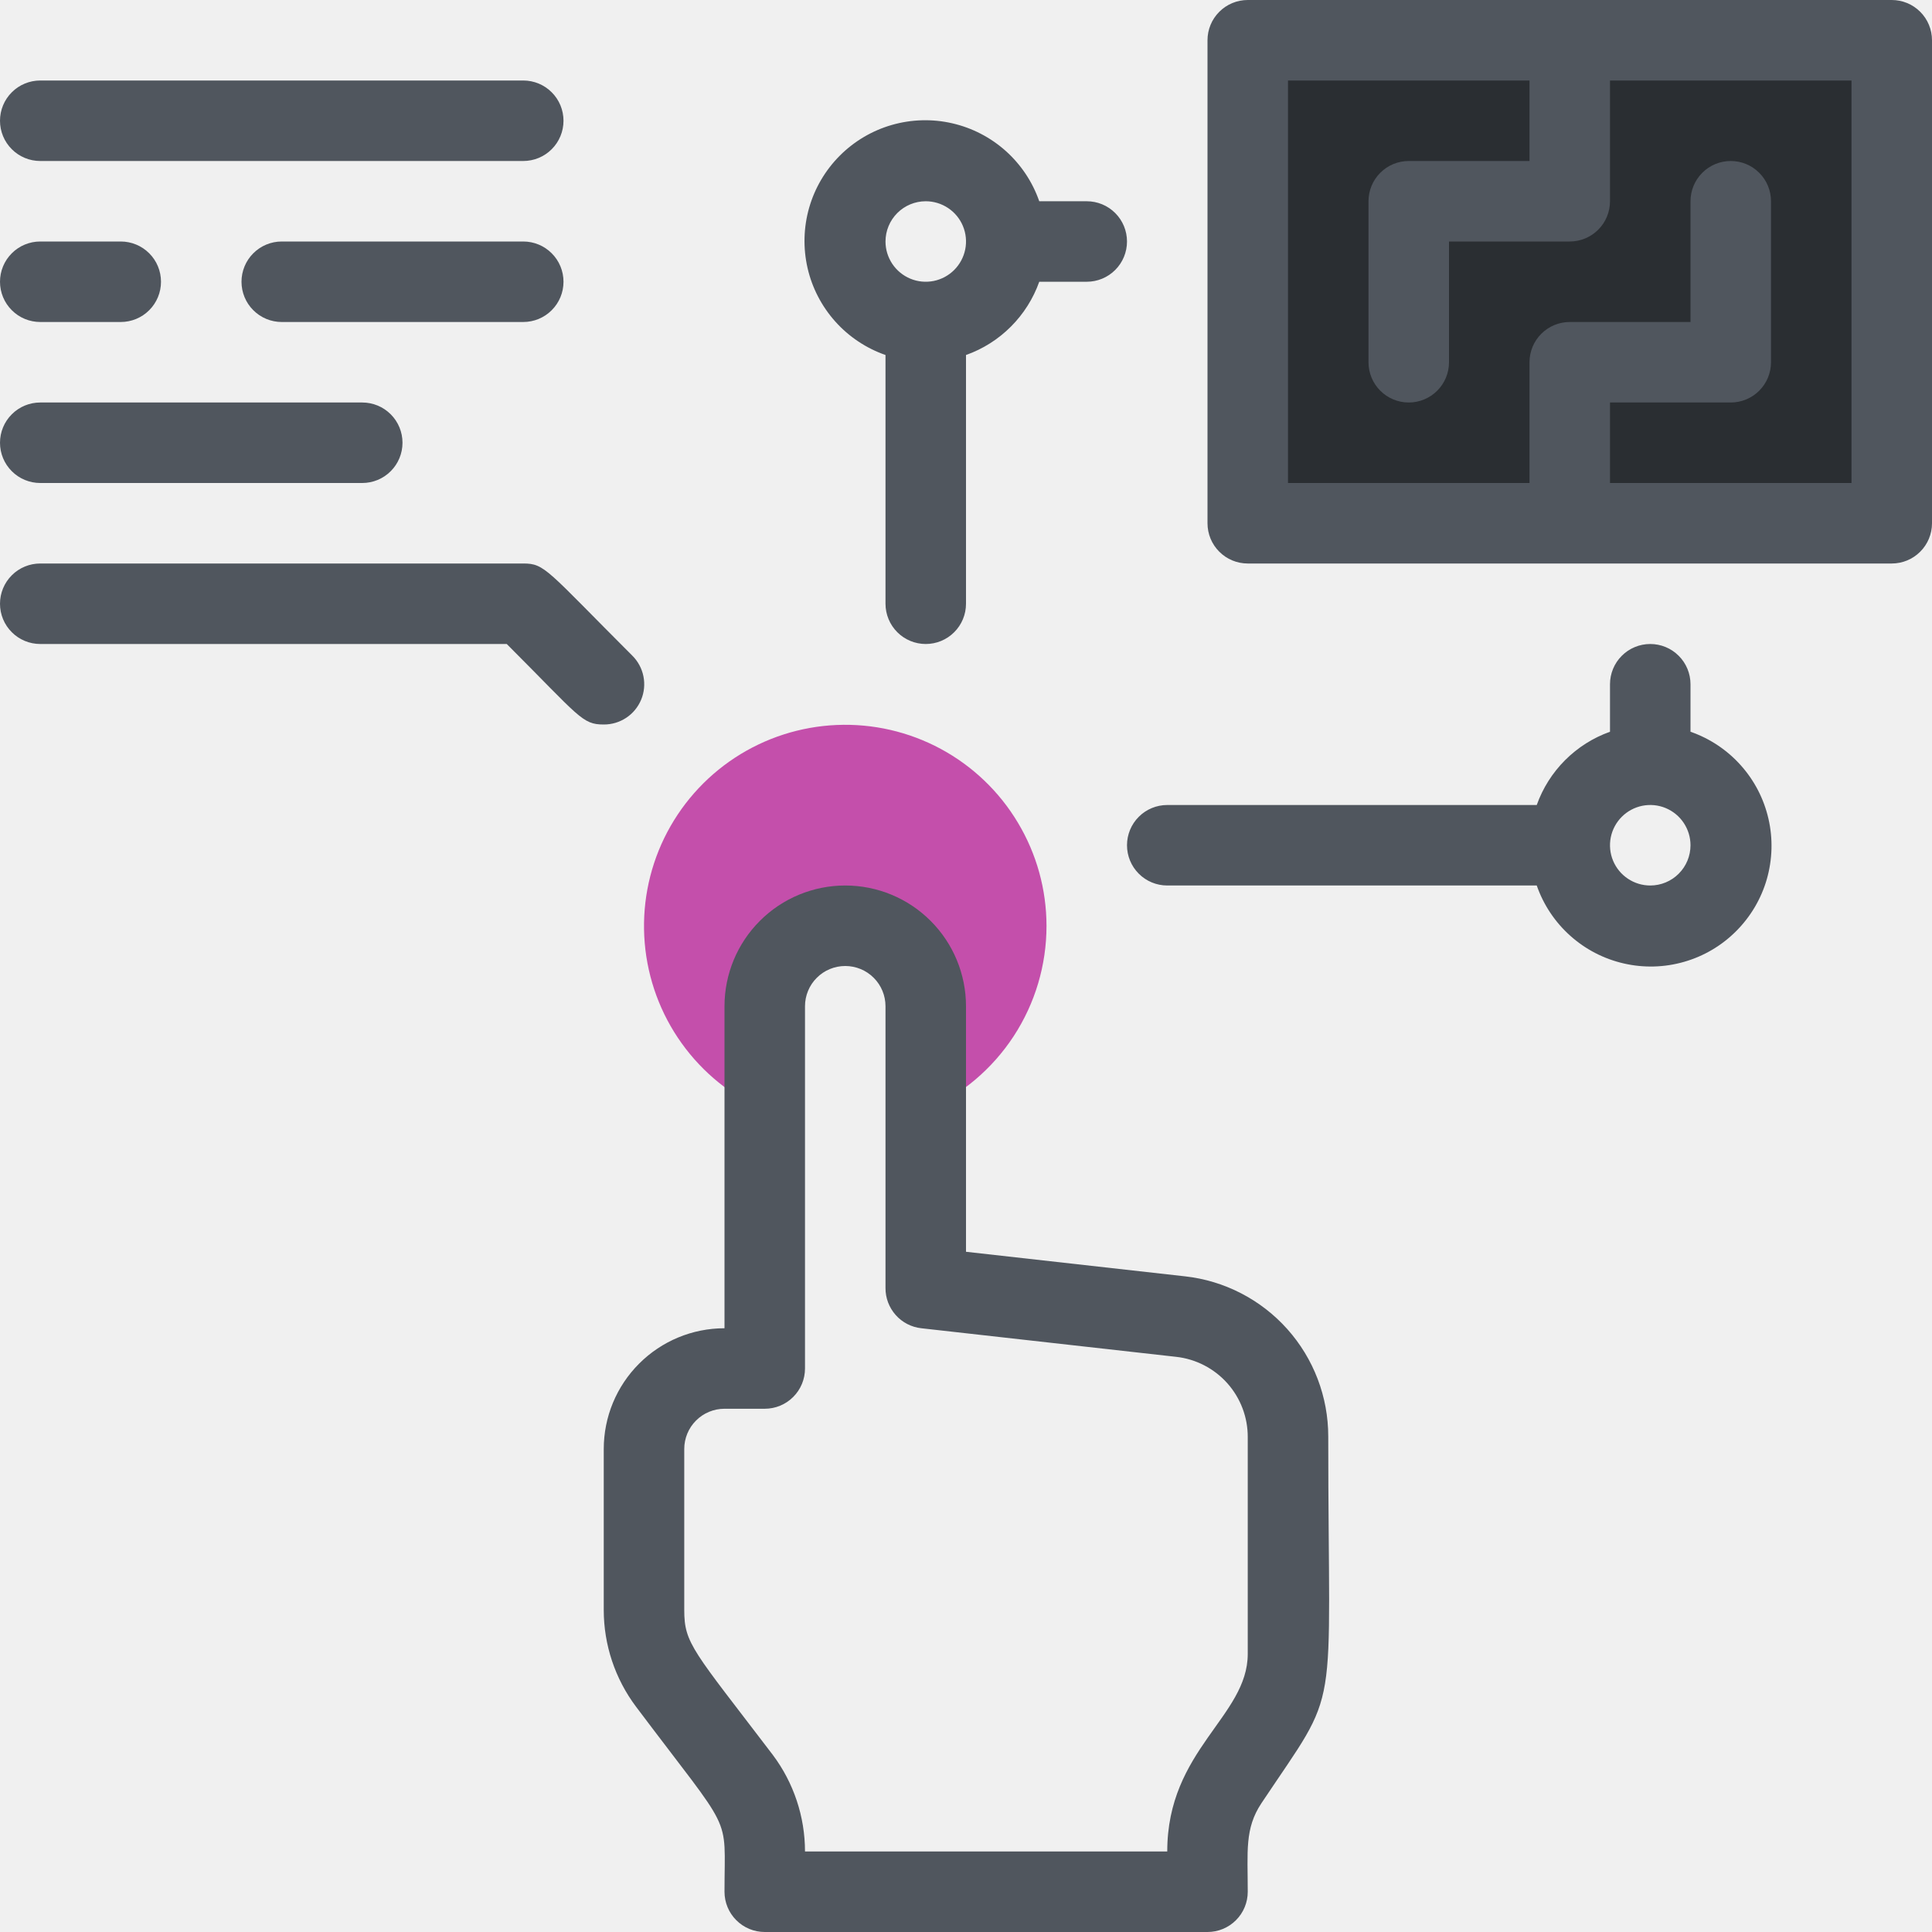
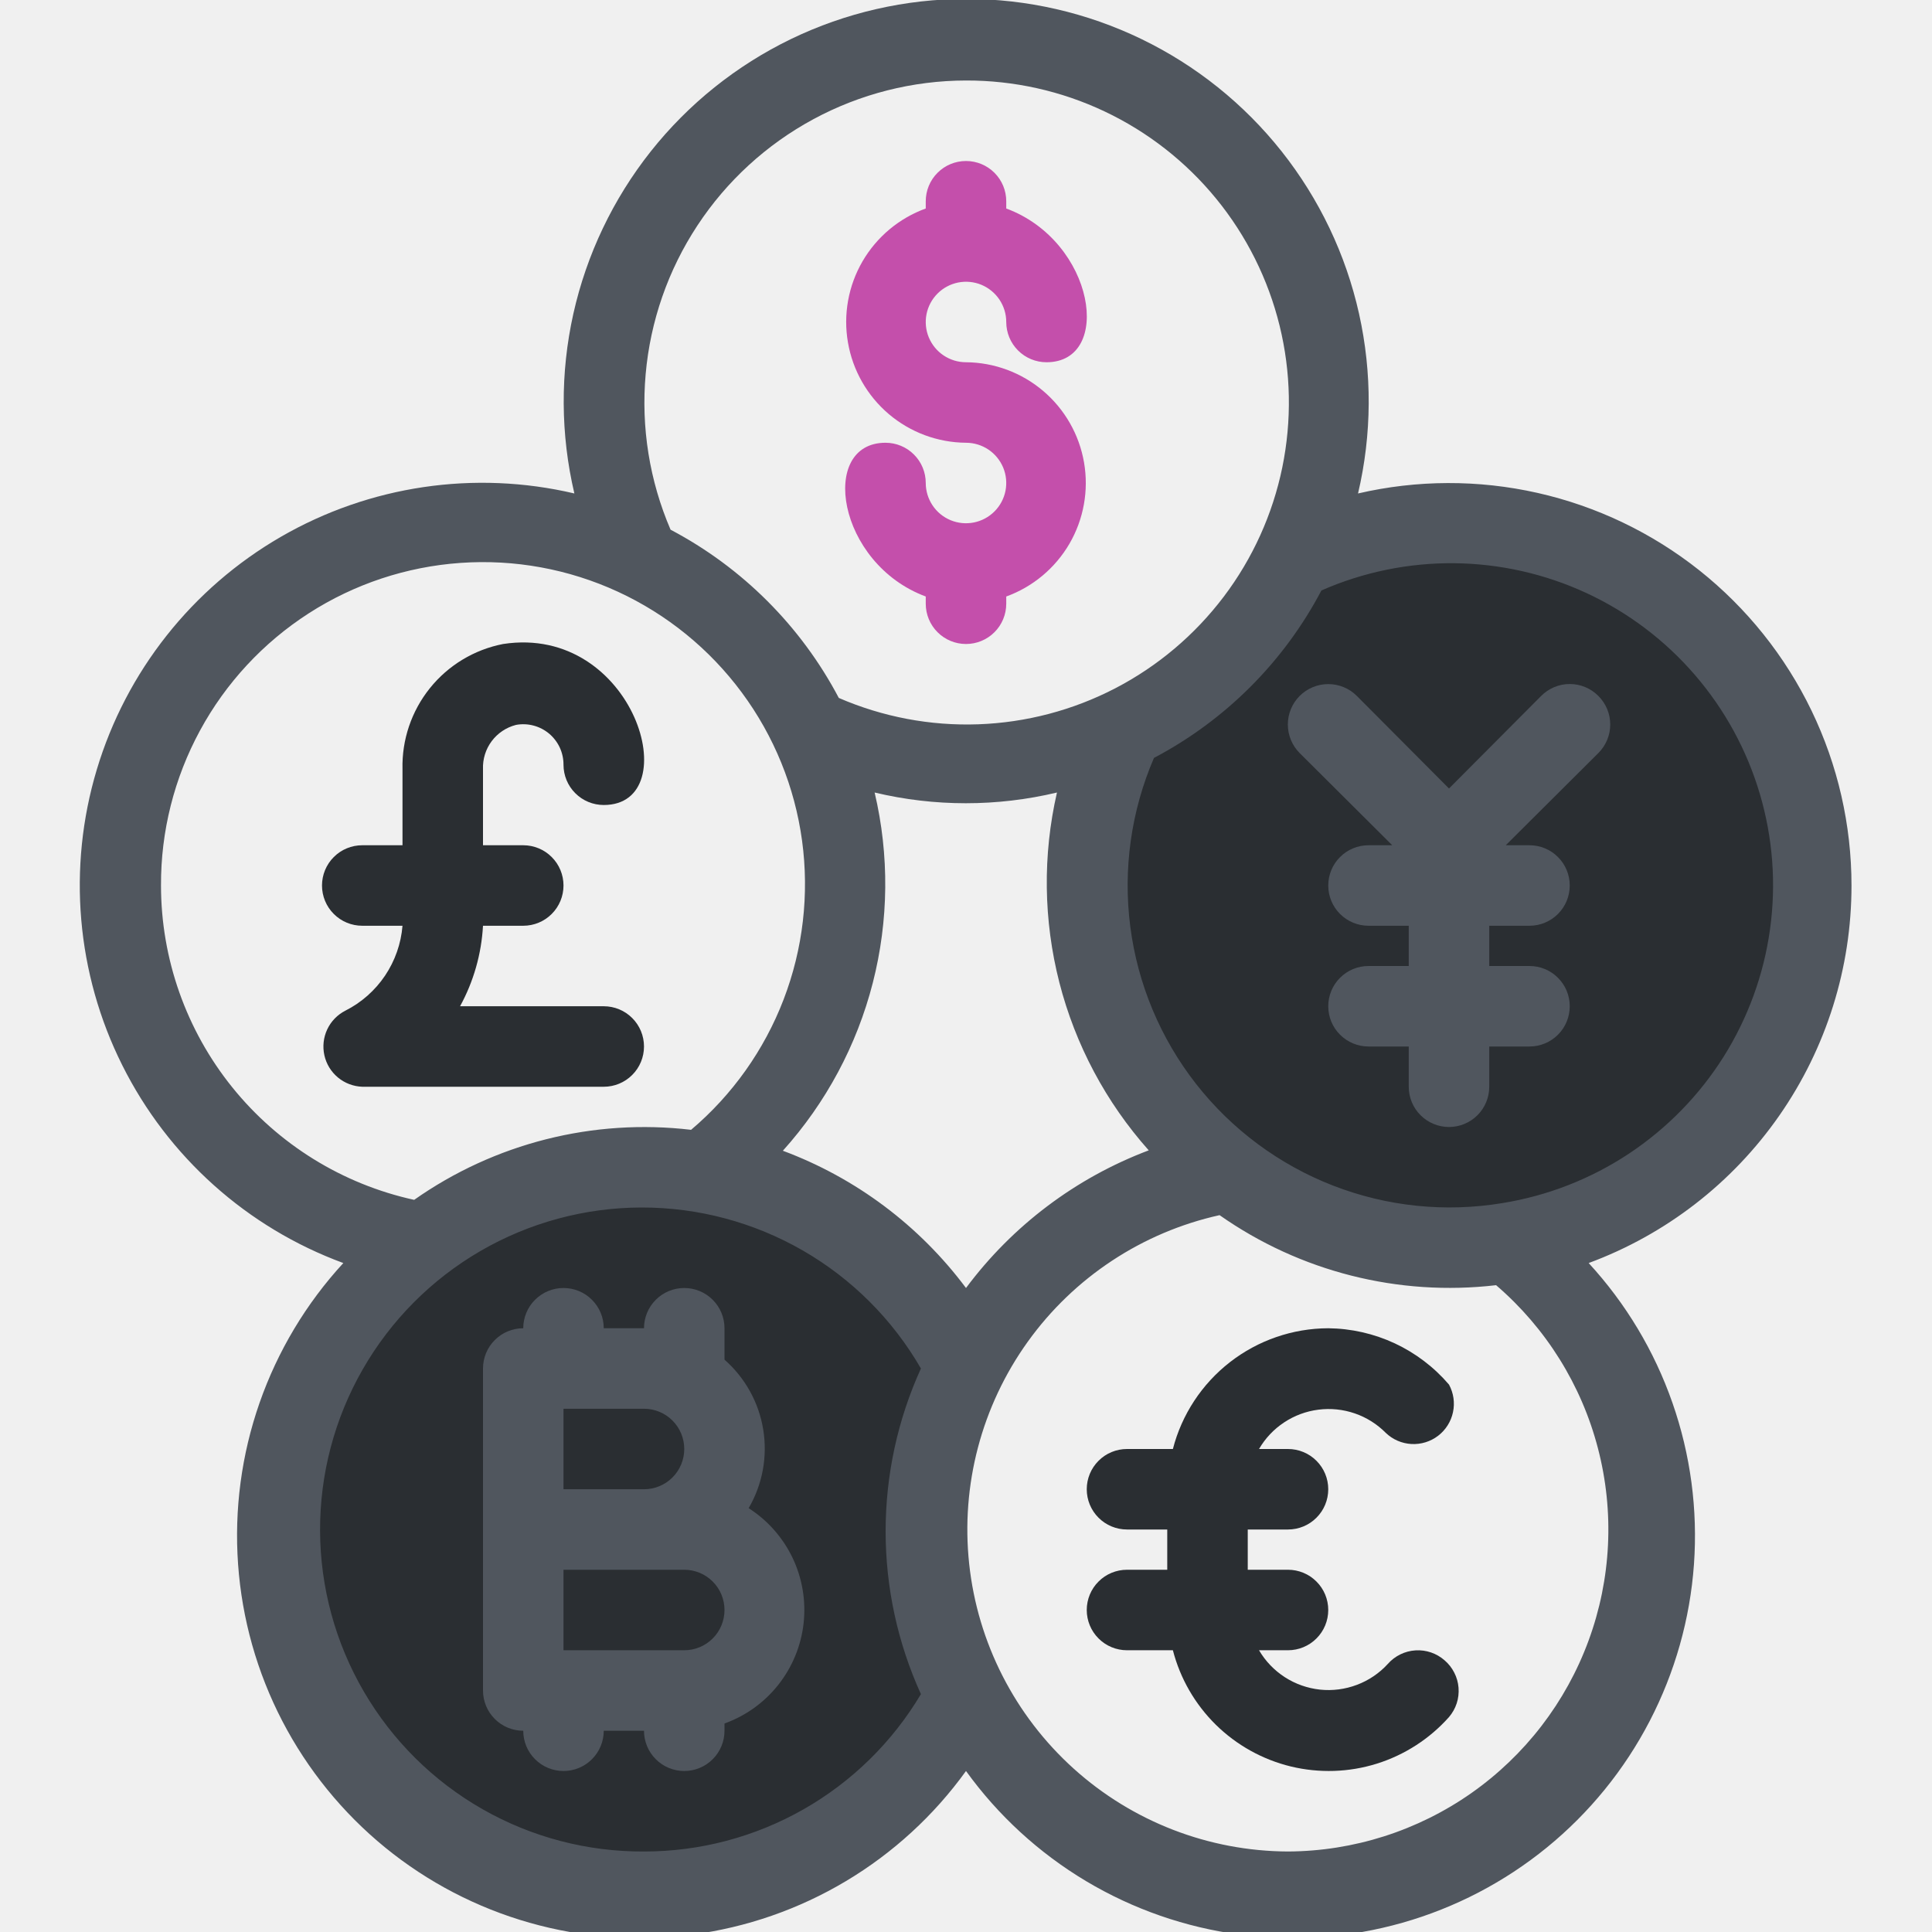
<svg xmlns="http://www.w3.org/2000/svg" width="48" height="48" viewBox="0 0 48 48" fill="none">
-   <g clip-path="url(#clip0_803_701)">
-     <path d="M47 1H31V13H47V1Z" fill="#2A2E32" />
-     <path d="M26 23C26.001 23.974 25.718 24.927 25.185 25.743C24.652 26.558 23.893 27.2 23 27.59V25C23 24.47 22.789 23.961 22.414 23.586C22.039 23.211 21.53 23 21 23C20.47 23 19.961 23.211 19.586 23.586C19.211 23.961 19 24.47 19 25V27.59C18.174 27.23 17.461 26.653 16.936 25.92C16.411 25.188 16.094 24.327 16.018 23.429C15.942 22.531 16.11 21.629 16.504 20.819C16.899 20.009 17.505 19.32 18.258 18.826C19.012 18.332 19.885 18.051 20.785 18.012C21.686 17.973 22.58 18.179 23.373 18.606C24.166 19.034 24.829 19.668 25.291 20.442C25.754 21.215 25.999 22.099 26 23V23Z" fill="#C44FAB" />
-     <path d="M29.44 31.71L24 31.1V25C24 24.204 23.684 23.441 23.121 22.879C22.559 22.316 21.796 22 21 22C20.204 22 19.441 22.316 18.879 22.879C18.316 23.441 18 24.204 18 25V33C17.204 33 16.441 33.316 15.879 33.879C15.316 34.441 15 35.204 15 36V40C15 40.865 15.281 41.708 15.8 42.4C18.25 45.66 18 45 18 47C18 47.265 18.105 47.52 18.293 47.707C18.48 47.895 18.735 48 19 48H30C30.265 48 30.52 47.895 30.707 47.707C30.895 47.52 31 47.265 31 47C31 46 30.92 45.43 31.34 44.8C33.34 41.8 33 42.91 33 35.69C33.001 34.705 32.638 33.754 31.981 33.019C31.324 32.285 30.419 31.818 29.44 31.71V31.71ZM31 41.09C31 42.65 29 43.47 29 46H20C20 45.135 19.719 44.292 19.2 43.6C17.22 41 17 40.84 17 40V36C17 35.735 17.105 35.48 17.293 35.293C17.48 35.105 17.735 35 18 35H19C19.265 35 19.52 34.895 19.707 34.707C19.895 34.52 20 34.265 20 34V25C20 24.735 20.105 24.48 20.293 24.293C20.48 24.105 20.735 24 21 24C21.265 24 21.52 24.105 21.707 24.293C21.895 24.48 22 24.735 22 25V32C21.998 32.247 22.089 32.486 22.253 32.671C22.417 32.856 22.644 32.973 22.89 33L29.22 33.71C29.711 33.764 30.165 33.999 30.494 34.368C30.823 34.738 31.003 35.216 31 35.71V41.09Z" fill="#50565E" />
-     <path d="M47 0H31C30.735 0 30.48 0.105 30.293 0.293C30.105 0.48 30 0.735 30 1V13C30 13.265 30.105 13.52 30.293 13.707C30.48 13.895 30.735 14 31 14H47C47.265 14 47.52 13.895 47.707 13.707C47.895 13.52 48 13.265 48 13V1C48 0.735 47.895 0.48 47.707 0.293C47.52 0.105 47.265 0 47 0V0ZM46 12H40V10H43C43.265 10 43.52 9.895 43.707 9.707C43.895 9.52 44 9.265 44 9V5C44 4.735 43.895 4.48 43.707 4.293C43.52 4.105 43.265 4 43 4C42.735 4 42.48 4.105 42.293 4.293C42.105 4.48 42 4.735 42 5V8H39C38.735 8 38.48 8.105 38.293 8.293C38.105 8.48 38 8.735 38 9V12H32V2H38V4H35C34.735 4 34.48 4.105 34.293 4.293C34.105 4.48 34 4.735 34 5V9C34 9.265 34.105 9.52 34.293 9.707C34.48 9.895 34.735 10 35 10C35.265 10 35.52 9.895 35.707 9.707C35.895 9.52 36 9.265 36 9V6H39C39.265 6 39.52 5.895 39.707 5.707C39.895 5.52 40 5.265 40 5V2H46V12Z" fill="#50565E" />
-     <path d="M1 4H13C13.265 4 13.52 3.895 13.707 3.707C13.895 3.52 14 3.265 14 3C14 2.735 13.895 2.48 13.707 2.293C13.52 2.105 13.265 2 13 2H1C0.735 2 0.48 2.105 0.293 2.293C0.105 2.48 0 2.735 0 3C0 3.265 0.105 3.52 0.293 3.707C0.48 3.895 0.735 4 1 4V4Z" fill="#50565E" />
-     <path d="M13 6H7C6.735 6 6.48 6.105 6.293 6.293C6.105 6.48 6 6.735 6 7C6 7.265 6.105 7.52 6.293 7.707C6.48 7.895 6.735 8 7 8H13C13.265 8 13.52 7.895 13.707 7.707C13.895 7.52 14 7.265 14 7C14 6.735 13.895 6.48 13.707 6.293C13.52 6.105 13.265 6 13 6Z" fill="#50565E" />
-     <path d="M1 12H9C9.265 12 9.52 11.895 9.707 11.707C9.895 11.52 10 11.265 10 11C10 10.735 9.895 10.48 9.707 10.293C9.52 10.105 9.265 10 9 10H1C0.735 10 0.48 10.105 0.293 10.293C0.105 10.48 0 10.735 0 11C0 11.265 0.105 11.52 0.293 11.707C0.48 11.895 0.735 12 1 12V12Z" fill="#50565E" />
-     <path d="M1 8H3C3.265 8 3.52 7.895 3.707 7.707C3.895 7.52 4 7.265 4 7C4 6.735 3.895 6.48 3.707 6.293C3.52 6.105 3.265 6 3 6H1C0.735 6 0.48 6.105 0.293 6.293C0.105 6.48 0 6.735 0 7C0 7.265 0.105 7.52 0.293 7.707C0.48 7.895 0.735 8 1 8V8Z" fill="#50565E" />
-     <path d="M42 18.18V17C42 16.735 41.895 16.48 41.707 16.293C41.52 16.105 41.265 16 41 16C40.735 16 40.48 16.105 40.293 16.293C40.105 16.48 40 16.735 40 17V18.18C39.581 18.329 39.2 18.57 38.885 18.885C38.57 19.2 38.329 19.581 38.18 20H29C28.735 20 28.48 20.105 28.293 20.293C28.105 20.48 28 20.735 28 21C28 21.265 28.105 21.52 28.293 21.707C28.48 21.895 28.735 22 29 22H38.18C38.347 22.48 38.633 22.909 39.012 23.248C39.39 23.587 39.848 23.824 40.343 23.937C40.839 24.051 41.354 24.037 41.843 23.896C42.331 23.756 42.775 23.494 43.134 23.134C43.493 22.775 43.756 22.331 43.896 21.843C44.036 21.354 44.051 20.839 43.937 20.343C43.824 19.848 43.587 19.39 43.248 19.012C42.909 18.633 42.48 18.347 42 18.18V18.18ZM41 22C40.802 22 40.609 21.941 40.444 21.831C40.28 21.722 40.152 21.565 40.076 21.383C40 21.2 39.981 20.999 40.019 20.805C40.058 20.611 40.153 20.433 40.293 20.293C40.433 20.153 40.611 20.058 40.805 20.019C40.999 19.981 41.2 20 41.383 20.076C41.565 20.152 41.722 20.28 41.831 20.444C41.941 20.609 42 20.802 42 21C42 21.265 41.895 21.52 41.707 21.707C41.52 21.895 41.265 22 41 22Z" fill="#50565E" />
-     <path d="M22 8.82V15C22 15.265 22.106 15.52 22.293 15.707C22.481 15.895 22.735 16 23 16C23.265 16 23.52 15.895 23.707 15.707C23.895 15.52 24 15.265 24 15V8.82C24.42 8.671 24.801 8.43 25.115 8.115C25.43 7.8 25.671 7.419 25.82 7H27C27.265 7 27.52 6.895 27.707 6.707C27.895 6.52 28 6.265 28 6C28 5.735 27.895 5.48 27.707 5.293C27.52 5.105 27.265 5 27 5H25.82C25.653 4.52 25.367 4.091 24.989 3.752C24.61 3.413 24.152 3.176 23.657 3.063C23.162 2.949 22.646 2.964 22.158 3.104C21.67 3.244 21.225 3.507 20.866 3.866C20.507 4.225 20.245 4.669 20.104 5.158C19.964 5.646 19.95 6.161 20.063 6.657C20.176 7.152 20.414 7.61 20.752 7.988C21.091 8.367 21.521 8.653 22 8.82V8.82ZM23 5C23.198 5 23.391 5.059 23.556 5.169C23.72 5.278 23.849 5.435 23.924 5.617C24 5.8 24.02 6.001 23.981 6.195C23.942 6.389 23.847 6.567 23.707 6.707C23.567 6.847 23.389 6.942 23.195 6.981C23.001 7.019 22.8 7 22.618 6.924C22.435 6.848 22.279 6.72 22.169 6.556C22.059 6.391 22 6.198 22 6C22 5.735 22.106 5.48 22.293 5.293C22.481 5.105 22.735 5 23 5V5Z" fill="#50565E" />
-     <path d="M15 18C14.46 18 14.41 17.82 12.59 16H1C0.735 16 0.48 15.895 0.293 15.707C0.105 15.52 0 15.265 0 15C0 14.735 0.105 14.48 0.293 14.293C0.48 14.105 0.735 14 1 14H13C13.54 14 13.57 14.15 15.71 16.29C15.851 16.43 15.947 16.609 15.986 16.803C16.025 16.998 16.006 17.2 15.929 17.384C15.853 17.567 15.724 17.724 15.559 17.833C15.393 17.943 15.199 18.001 15 18Z" fill="#50565E" />
+   <g clip-path="url(#clip0_803_761)">
+     <path d="M24 42.11C23.078 43.906 21.578 45.34 19.743 46.182C17.907 47.023 15.842 47.222 13.879 46.748C11.916 46.274 10.17 45.153 8.921 43.566C7.672 41.98 6.993 40.019 6.993 38C6.993 35.981 7.672 34.02 8.921 32.434C10.17 30.847 11.916 29.726 13.879 29.252C15.842 28.777 17.907 28.977 19.743 29.818C21.578 30.66 23.078 32.094 24 33.89C23.342 35.16 22.999 36.57 22.999 38C22.999 39.43 23.342 40.84 24 42.11V42.11Z" fill="#2A2E32" />
+     <path d="M18.6 37.47C18.944 36.881 19.072 36.191 18.962 35.517C18.853 34.844 18.512 34.23 18 33.78V33C18 32.735 17.895 32.48 17.707 32.293C17.52 32.105 17.265 32 17 32C16.735 32 16.48 32.105 16.293 32.293C16.105 32.48 16 32.735 16 33H15C15 32.735 14.895 32.48 14.707 32.293C14.52 32.105 14.265 32 14 32C13.735 32 13.48 32.105 13.293 32.293C13.105 32.48 13 32.735 13 33C12.735 33 12.48 33.105 12.293 33.293C12.105 33.48 12 33.735 12 34V42C12 42.265 12.105 42.52 12.293 42.707C12.48 42.895 12.735 43 13 43C13 43.265 13.105 43.52 13.293 43.707C13.48 43.895 13.735 44 14 44C14.265 44 14.52 43.895 14.707 43.707C14.895 43.52 15 43.265 15 43H16C16 43.265 16.105 43.52 16.293 43.707C16.48 43.895 16.735 44 17 44C17.265 44 17.52 43.895 17.707 43.707C17.895 43.52 18 43.265 18 43V42.82C18.527 42.63 18.991 42.297 19.338 41.857C19.685 41.417 19.903 40.889 19.965 40.332C20.027 39.775 19.933 39.212 19.692 38.706C19.45 38.2 19.072 37.772 18.6 37.47V37.47ZM16 35C16.265 35 16.52 35.105 16.707 35.293C16.895 35.48 17 35.735 17 36C17 36.265 16.895 36.52 16.707 36.707C16.52 36.895 16.265 37 16 37H14V35H16ZM17 41H14V39H17C17.265 39 17.52 39.105 17.707 39.293C17.895 39.48 18 39.735 18 40C18 40.265 17.895 40.52 17.707 40.707C17.52 40.895 17.265 41 17 41Z" fill="#50565E" />
+     <path d="M45 22C45 23.351 44.696 24.685 44.111 25.902C43.525 27.12 42.673 28.19 41.617 29.033C40.562 29.877 39.33 30.471 38.013 30.773C36.696 31.076 35.328 31.078 34.011 30.779C32.693 30.48 31.46 29.889 30.402 29.049C29.344 28.208 28.489 27.14 27.9 25.924C27.311 24.708 27.003 23.375 27 22.024C26.997 20.674 27.297 19.339 27.88 18.12C29.736 17.233 31.233 15.736 32.12 13.88C33.492 13.225 35.007 12.927 36.525 13.016C38.043 13.105 39.514 13.577 40.8 14.387C42.086 15.198 43.146 16.322 43.88 17.653C44.615 18.984 45 20.48 45 22Z" fill="#2A2E32" />
+     <path d="M24 9C23.802 9 23.609 8.941 23.444 8.831C23.28 8.722 23.152 8.565 23.076 8.383C23 8.2 22.981 7.999 23.019 7.805C23.058 7.611 23.153 7.433 23.293 7.293C23.433 7.153 23.611 7.058 23.805 7.019C23.999 6.981 24.2 7 24.383 7.076C24.565 7.152 24.721 7.28 24.831 7.444C24.941 7.609 25 7.802 25 8C25 8.265 25.105 8.52 25.293 8.707C25.48 8.895 25.735 9 26 9C27.66 9 27.21 6 25 5.18V5C25 4.735 24.895 4.48 24.707 4.293C24.52 4.105 24.265 4 24 4C23.735 4 23.48 4.105 23.293 4.293C23.105 4.48 23 4.735 23 5V5.18C22.339 5.42 21.783 5.885 21.429 6.493C21.076 7.101 20.947 7.815 21.067 8.508C21.186 9.202 21.545 9.831 22.081 10.287C22.617 10.742 23.296 10.995 24 11C24.198 11 24.391 11.059 24.555 11.168C24.72 11.278 24.848 11.435 24.924 11.617C25 11.8 25.019 12.001 24.981 12.195C24.942 12.389 24.847 12.567 24.707 12.707C24.567 12.847 24.389 12.942 24.195 12.981C24.001 13.019 23.8 13 23.617 12.924C23.434 12.848 23.278 12.72 23.169 12.556C23.059 12.391 23 12.198 23 12C23 11.735 22.895 11.48 22.707 11.293C22.52 11.105 22.265 11 22 11C20.34 11 20.79 14 23 14.82V15C23 15.265 23.105 15.52 23.293 15.707C23.48 15.895 23.735 16 24 16C24.265 16 24.52 15.895 24.707 15.707C24.895 15.52 25 15.265 25 15V14.82C25.661 14.58 26.217 14.115 26.571 13.507C26.924 12.899 27.052 12.185 26.933 11.492C26.814 10.799 26.455 10.169 25.919 9.714C25.383 9.258 24.703 9.005 24 9Z" fill="#C44FAB" />
+     <path d="M35.89 41.25C35.691 41.075 35.431 40.986 35.166 41.003C34.902 41.02 34.655 41.141 34.48 41.34C34.269 41.571 34.006 41.749 33.713 41.859C33.42 41.97 33.105 42.011 32.794 41.978C32.483 41.944 32.184 41.839 31.921 41.669C31.658 41.499 31.438 41.27 31.28 41H32C32.265 41 32.52 40.895 32.707 40.707C32.895 40.52 33 40.265 33 40C33 39.735 32.895 39.48 32.707 39.293C32.52 39.105 32.265 39 32 39H31V38H32C32.265 38 32.52 37.895 32.707 37.707C32.895 37.52 33 37.265 33 37C33 36.735 32.895 36.48 32.707 36.293C32.52 36.105 32.265 36 32 36H31.28C31.434 35.735 31.648 35.508 31.904 35.339C32.16 35.169 32.452 35.061 32.756 35.023C33.061 34.984 33.37 35.016 33.66 35.116C33.951 35.216 34.214 35.382 34.43 35.6C34.602 35.765 34.828 35.863 35.066 35.876C35.304 35.889 35.539 35.817 35.729 35.672C35.918 35.527 36.05 35.319 36.099 35.086C36.149 34.853 36.114 34.61 36 34.4C35.629 33.966 35.169 33.617 34.652 33.375C34.134 33.134 33.571 33.006 33 33C32.115 33.003 31.257 33.299 30.558 33.842C29.86 34.385 29.361 35.144 29.14 36H28C27.735 36 27.48 36.105 27.293 36.293C27.105 36.48 27 36.735 27 37C27 37.265 27.105 37.52 27.293 37.707C27.48 37.895 27.735 38 28 38H29V39H28C27.735 39 27.48 39.105 27.293 39.293C27.105 39.48 27 39.735 27 40C27 40.265 27.105 40.52 27.293 40.707C27.48 40.895 27.735 41 28 41H29.14C29.321 41.702 29.69 42.341 30.206 42.85C30.723 43.358 31.368 43.717 32.072 43.888C32.777 44.058 33.514 44.034 34.206 43.818C34.898 43.601 35.518 43.201 36 42.66C36.085 42.56 36.15 42.445 36.191 42.32C36.232 42.195 36.247 42.063 36.237 41.932C36.227 41.801 36.191 41.674 36.131 41.557C36.072 41.44 35.99 41.335 35.89 41.25Z" fill="#2A2E32" />
+     <path d="M46 22C46 20.495 45.66 19.009 45.006 17.654C44.351 16.298 43.399 15.108 42.221 14.171C41.042 13.235 39.667 12.577 38.199 12.246C36.731 11.915 35.206 11.92 33.74 12.26C34.085 10.792 34.093 9.266 33.765 7.794C33.437 6.323 32.779 4.945 31.843 3.763C30.907 2.581 29.716 1.627 28.358 0.97C27.001 0.314 25.513 -0.027 24.005 -0.027C22.498 -0.027 21.009 0.314 19.652 0.97C18.295 1.627 17.104 2.581 16.167 3.763C15.231 4.945 14.574 6.323 14.245 7.794C13.917 9.266 13.925 10.792 14.27 12.26C11.791 11.677 9.183 12.063 6.978 13.337C4.773 14.612 3.137 16.68 2.405 19.119C1.672 21.559 1.898 24.186 3.037 26.464C4.175 28.743 6.14 30.501 8.53 31.38C7.607 32.383 6.899 33.565 6.449 34.852C5.999 36.139 5.818 37.504 5.915 38.864C6.012 40.224 6.386 41.549 7.014 42.759C7.643 43.969 8.512 45.038 9.568 45.9C10.624 46.761 11.846 47.398 13.157 47.77C14.469 48.143 15.843 48.243 17.194 48.065C18.546 47.887 19.847 47.435 21.017 46.736C22.188 46.037 23.203 45.106 24 44C24.798 45.106 25.813 46.037 26.983 46.736C28.154 47.435 29.455 47.887 30.806 48.065C32.158 48.243 33.532 48.143 34.843 47.77C36.154 47.398 37.376 46.761 38.432 45.9C39.489 45.038 40.358 43.969 40.986 42.759C41.614 41.549 41.989 40.224 42.086 38.864C42.183 37.504 42.001 36.139 41.551 34.852C41.102 33.565 40.393 32.383 39.47 31.38C41.387 30.671 43.04 29.392 44.207 27.715C45.375 26.038 46.001 24.043 46 22V22ZM24 2C25.19 1.997 26.365 2.259 27.44 2.767C28.515 3.275 29.464 4.017 30.216 4.937C30.969 5.858 31.507 6.936 31.791 8.09C32.075 9.245 32.097 10.449 31.858 11.614C31.618 12.779 31.121 13.876 30.404 14.824C29.686 15.773 28.767 16.55 27.711 17.099C26.656 17.647 25.492 17.953 24.303 17.995C23.114 18.037 21.931 17.813 20.84 17.34C19.9 15.557 18.443 14.1 16.66 13.16C16.137 11.944 15.924 10.617 16.041 9.298C16.157 7.979 16.598 6.71 17.326 5.604C18.053 4.498 19.044 3.59 20.209 2.961C21.374 2.332 22.676 2.002 24 2V2ZM24 32C22.843 30.45 21.263 29.265 19.45 28.59C20.52 27.401 21.287 25.97 21.684 24.42C22.081 22.87 22.097 21.247 21.73 19.69C23.219 20.045 24.771 20.045 26.26 19.69C25.903 21.246 25.924 22.865 26.32 24.412C26.717 25.959 27.478 27.388 28.54 28.58C26.731 29.262 25.155 30.449 24 32V32ZM4 22C3.994 20.655 4.328 19.33 4.97 18.148C5.611 16.966 6.541 15.965 7.672 15.237C8.803 14.509 10.1 14.079 11.442 13.985C12.783 13.891 14.127 14.137 15.349 14.7C16.57 15.263 17.63 16.125 18.43 17.206C19.231 18.287 19.745 19.552 19.927 20.885C20.108 22.218 19.951 23.575 19.469 24.831C18.987 26.087 18.197 27.201 17.17 28.07C14.741 27.783 12.291 28.402 10.29 29.81C8.509 29.42 6.914 28.433 5.77 27.013C4.626 25.593 4.001 23.824 4 22V22ZM16 46C14.594 46.008 13.21 45.646 11.989 44.949C10.767 44.253 9.751 43.246 9.042 42.031C8.333 40.817 7.957 39.437 7.952 38.03C7.947 36.624 8.312 35.241 9.012 34.021C9.711 32.801 10.72 31.787 11.936 31.081C13.153 30.375 14.534 30.002 15.94 30C17.346 29.998 18.728 30.367 19.947 31.069C21.165 31.771 22.177 32.782 22.88 34C22.302 35.27 22.003 36.649 22.003 38.045C22.003 39.441 22.302 40.82 22.88 42.09C22.171 43.282 21.164 44.27 19.958 44.955C18.751 45.641 17.388 46.001 16 46ZM32 46C30.032 45.992 28.136 45.259 26.675 43.941C25.214 42.623 24.289 40.812 24.079 38.855C23.869 36.899 24.387 34.933 25.535 33.334C26.682 31.736 28.379 30.616 30.3 30.19C32.299 31.594 34.744 32.214 37.17 31.93C38.407 32.992 39.291 34.407 39.701 35.985C40.112 37.563 40.031 39.229 39.468 40.759C38.906 42.29 37.889 43.612 36.555 44.549C35.22 45.485 33.631 45.992 32 46ZM37.33 29.89C35.912 30.126 34.457 29.976 33.117 29.455C31.778 28.934 30.603 28.062 29.717 26.931C28.831 25.799 28.266 24.45 28.082 23.024C27.898 21.599 28.101 20.15 28.67 18.83C30.445 17.895 31.896 16.445 32.83 14.67C33.87 14.213 34.996 13.982 36.132 13.993C37.268 14.005 38.388 14.258 39.419 14.736C40.449 15.214 41.366 15.907 42.108 16.767C42.85 17.627 43.401 18.635 43.723 19.725C44.045 20.814 44.132 21.96 43.976 23.085C43.821 24.211 43.428 25.29 42.824 26.252C42.219 27.213 41.416 28.035 40.469 28.663C39.522 29.29 38.452 29.708 37.33 29.89V29.89Z" fill="#50565E" />
+     <path d="M15 25H11.43C11.767 24.384 11.961 23.701 12 23H13C13.265 23 13.52 22.895 13.707 22.707C13.895 22.52 14 22.265 14 22C14 21.735 13.895 21.48 13.707 21.293C13.52 21.105 13.265 21 13 21H12V19.11C11.99 18.86 12.066 18.615 12.215 18.415C12.364 18.215 12.578 18.072 12.82 18.01C12.965 17.983 13.114 17.989 13.256 18.027C13.398 18.064 13.53 18.133 13.643 18.227C13.755 18.322 13.846 18.44 13.908 18.574C13.969 18.707 14.001 18.853 14 19C14 19.265 14.105 19.52 14.293 19.707C14.48 19.895 14.735 20 15 20C17.08 20 15.77 15.5 12.5 16C11.783 16.139 11.138 16.528 10.681 17.097C10.223 17.667 9.982 18.38 10 19.11V21H9C8.735 21 8.48 21.105 8.293 21.293C8.105 21.48 8 21.735 8 22C8 22.265 8.105 22.52 8.293 22.707C8.48 22.895 8.735 23 9 23H10C9.964 23.444 9.814 23.871 9.566 24.24C9.317 24.61 8.978 24.909 8.58 25.11C8.383 25.211 8.224 25.374 8.13 25.575C8.036 25.775 8.011 26.001 8.059 26.218C8.107 26.434 8.225 26.628 8.396 26.77C8.566 26.911 8.779 26.992 9 27H15C15.265 27 15.52 26.895 15.707 26.707C15.895 26.52 16 26.265 16 26C16 25.735 15.895 25.48 15.707 25.293C15.52 25.105 15.265 25 15 25Z" fill="#2A2E32" />
+     <path d="M39.71 17.29C39.617 17.196 39.507 17.122 39.385 17.071C39.263 17.02 39.132 16.994 39 16.994C38.868 16.994 38.737 17.02 38.616 17.071C38.494 17.122 38.383 17.196 38.29 17.29L36 19.59L33.71 17.29C33.522 17.102 33.267 16.996 33 16.996C32.734 16.996 32.478 17.102 32.29 17.29C32.102 17.478 31.996 17.734 31.996 18C31.996 18.266 32.102 18.522 32.29 18.71L34.59 21H34C33.735 21 33.481 21.105 33.293 21.293C33.105 21.48 33 21.735 33 22C33 22.265 33.105 22.52 33.293 22.707C33.481 22.895 33.735 23 34 23H35V24H34C33.735 24 33.481 24.105 33.293 24.293C33.105 24.48 33 24.735 33 25C33 25.265 33.105 25.52 33.293 25.707C33.481 25.895 33.735 26 34 26H35V27C35 27.265 35.105 27.52 35.293 27.707C35.481 27.895 35.735 28 36 28C36.265 28 36.52 27.895 36.707 27.707C36.895 27.52 37 27.265 37 27V26H38C38.265 26 38.52 25.895 38.707 25.707C38.895 25.52 39 25.265 39 25C39 24.735 38.895 24.48 38.707 24.293C38.52 24.105 38.265 24 38 24H37V23H38C38.265 23 38.52 22.895 38.707 22.707C38.895 22.52 39 22.265 39 22C39 21.735 38.895 21.48 38.707 21.293C38.52 21.105 38.265 21 38 21H37.41L39.71 18.71C39.804 18.617 39.878 18.506 39.929 18.384C39.98 18.263 40.006 18.132 40.006 18C40.006 17.868 39.98 17.737 39.929 17.615C39.878 17.494 39.804 17.383 39.71 17.29Z" fill="#50565E" />
  </g>
  <defs>
-     <clipPath id="clip0_803_701">
+     <clipPath id="clip0_803_761">
      <rect width="48" height="48" fill="white" />
    </clipPath>
  </defs>
</svg>
